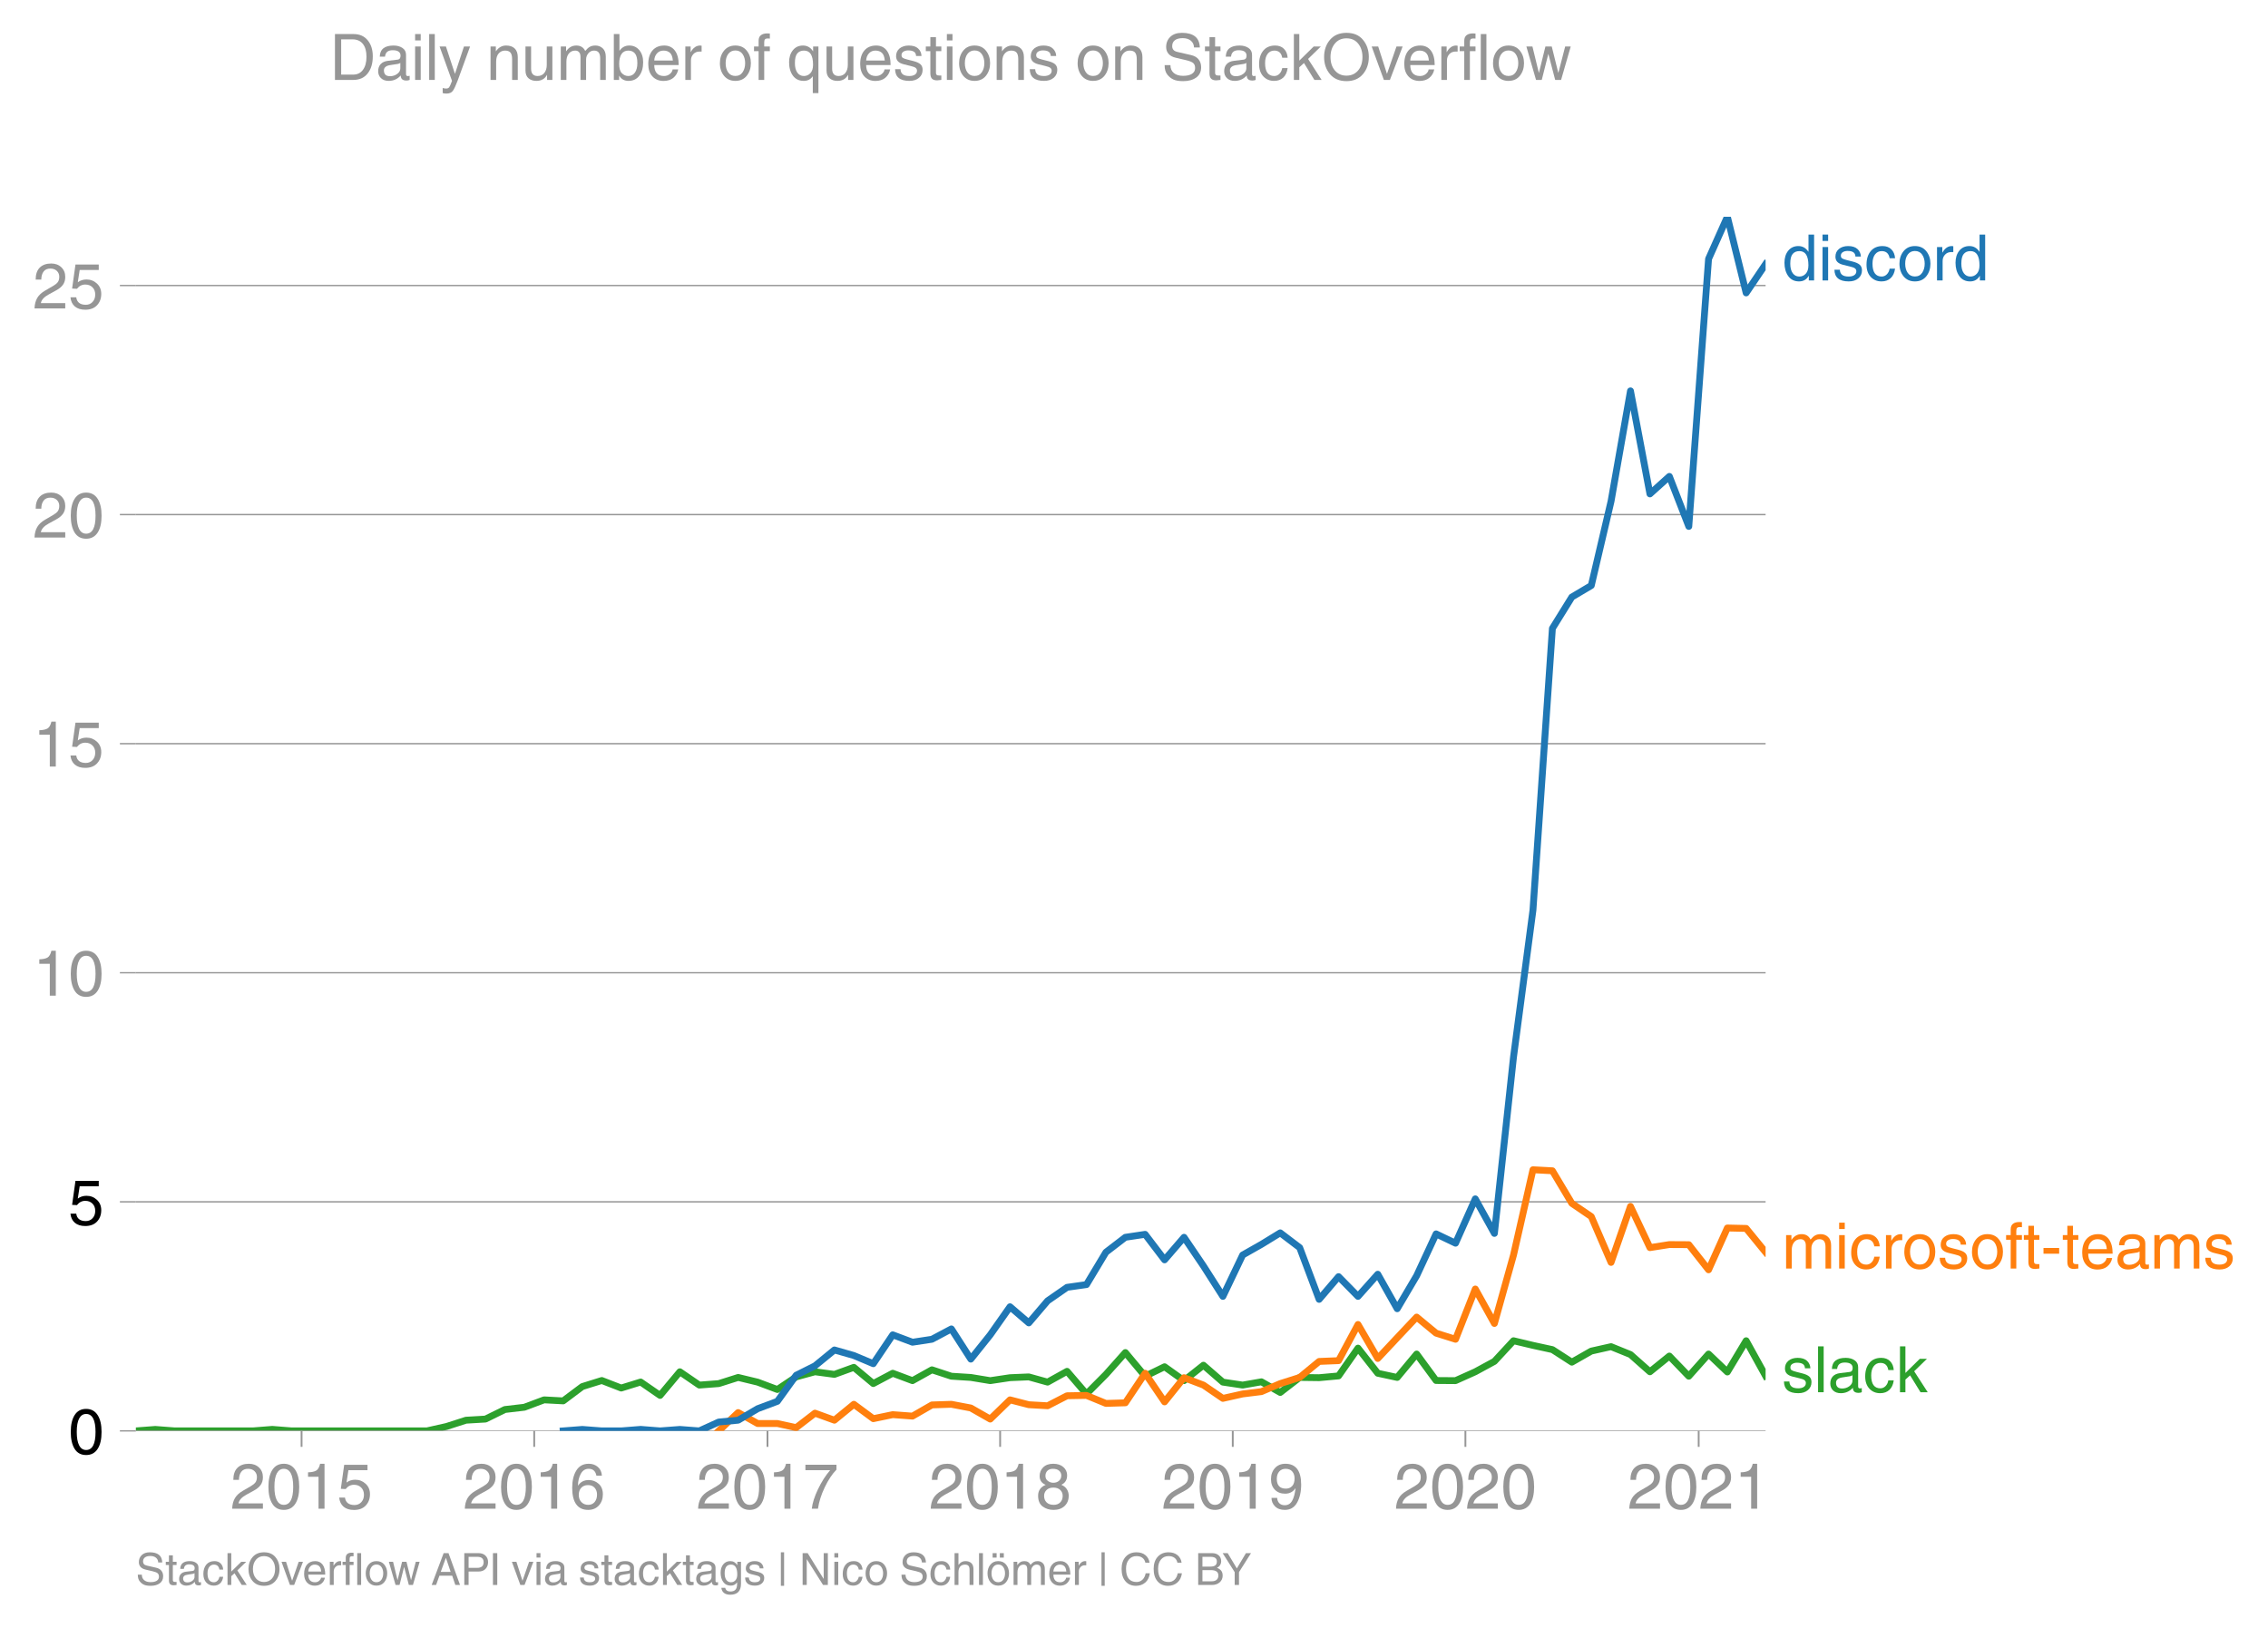
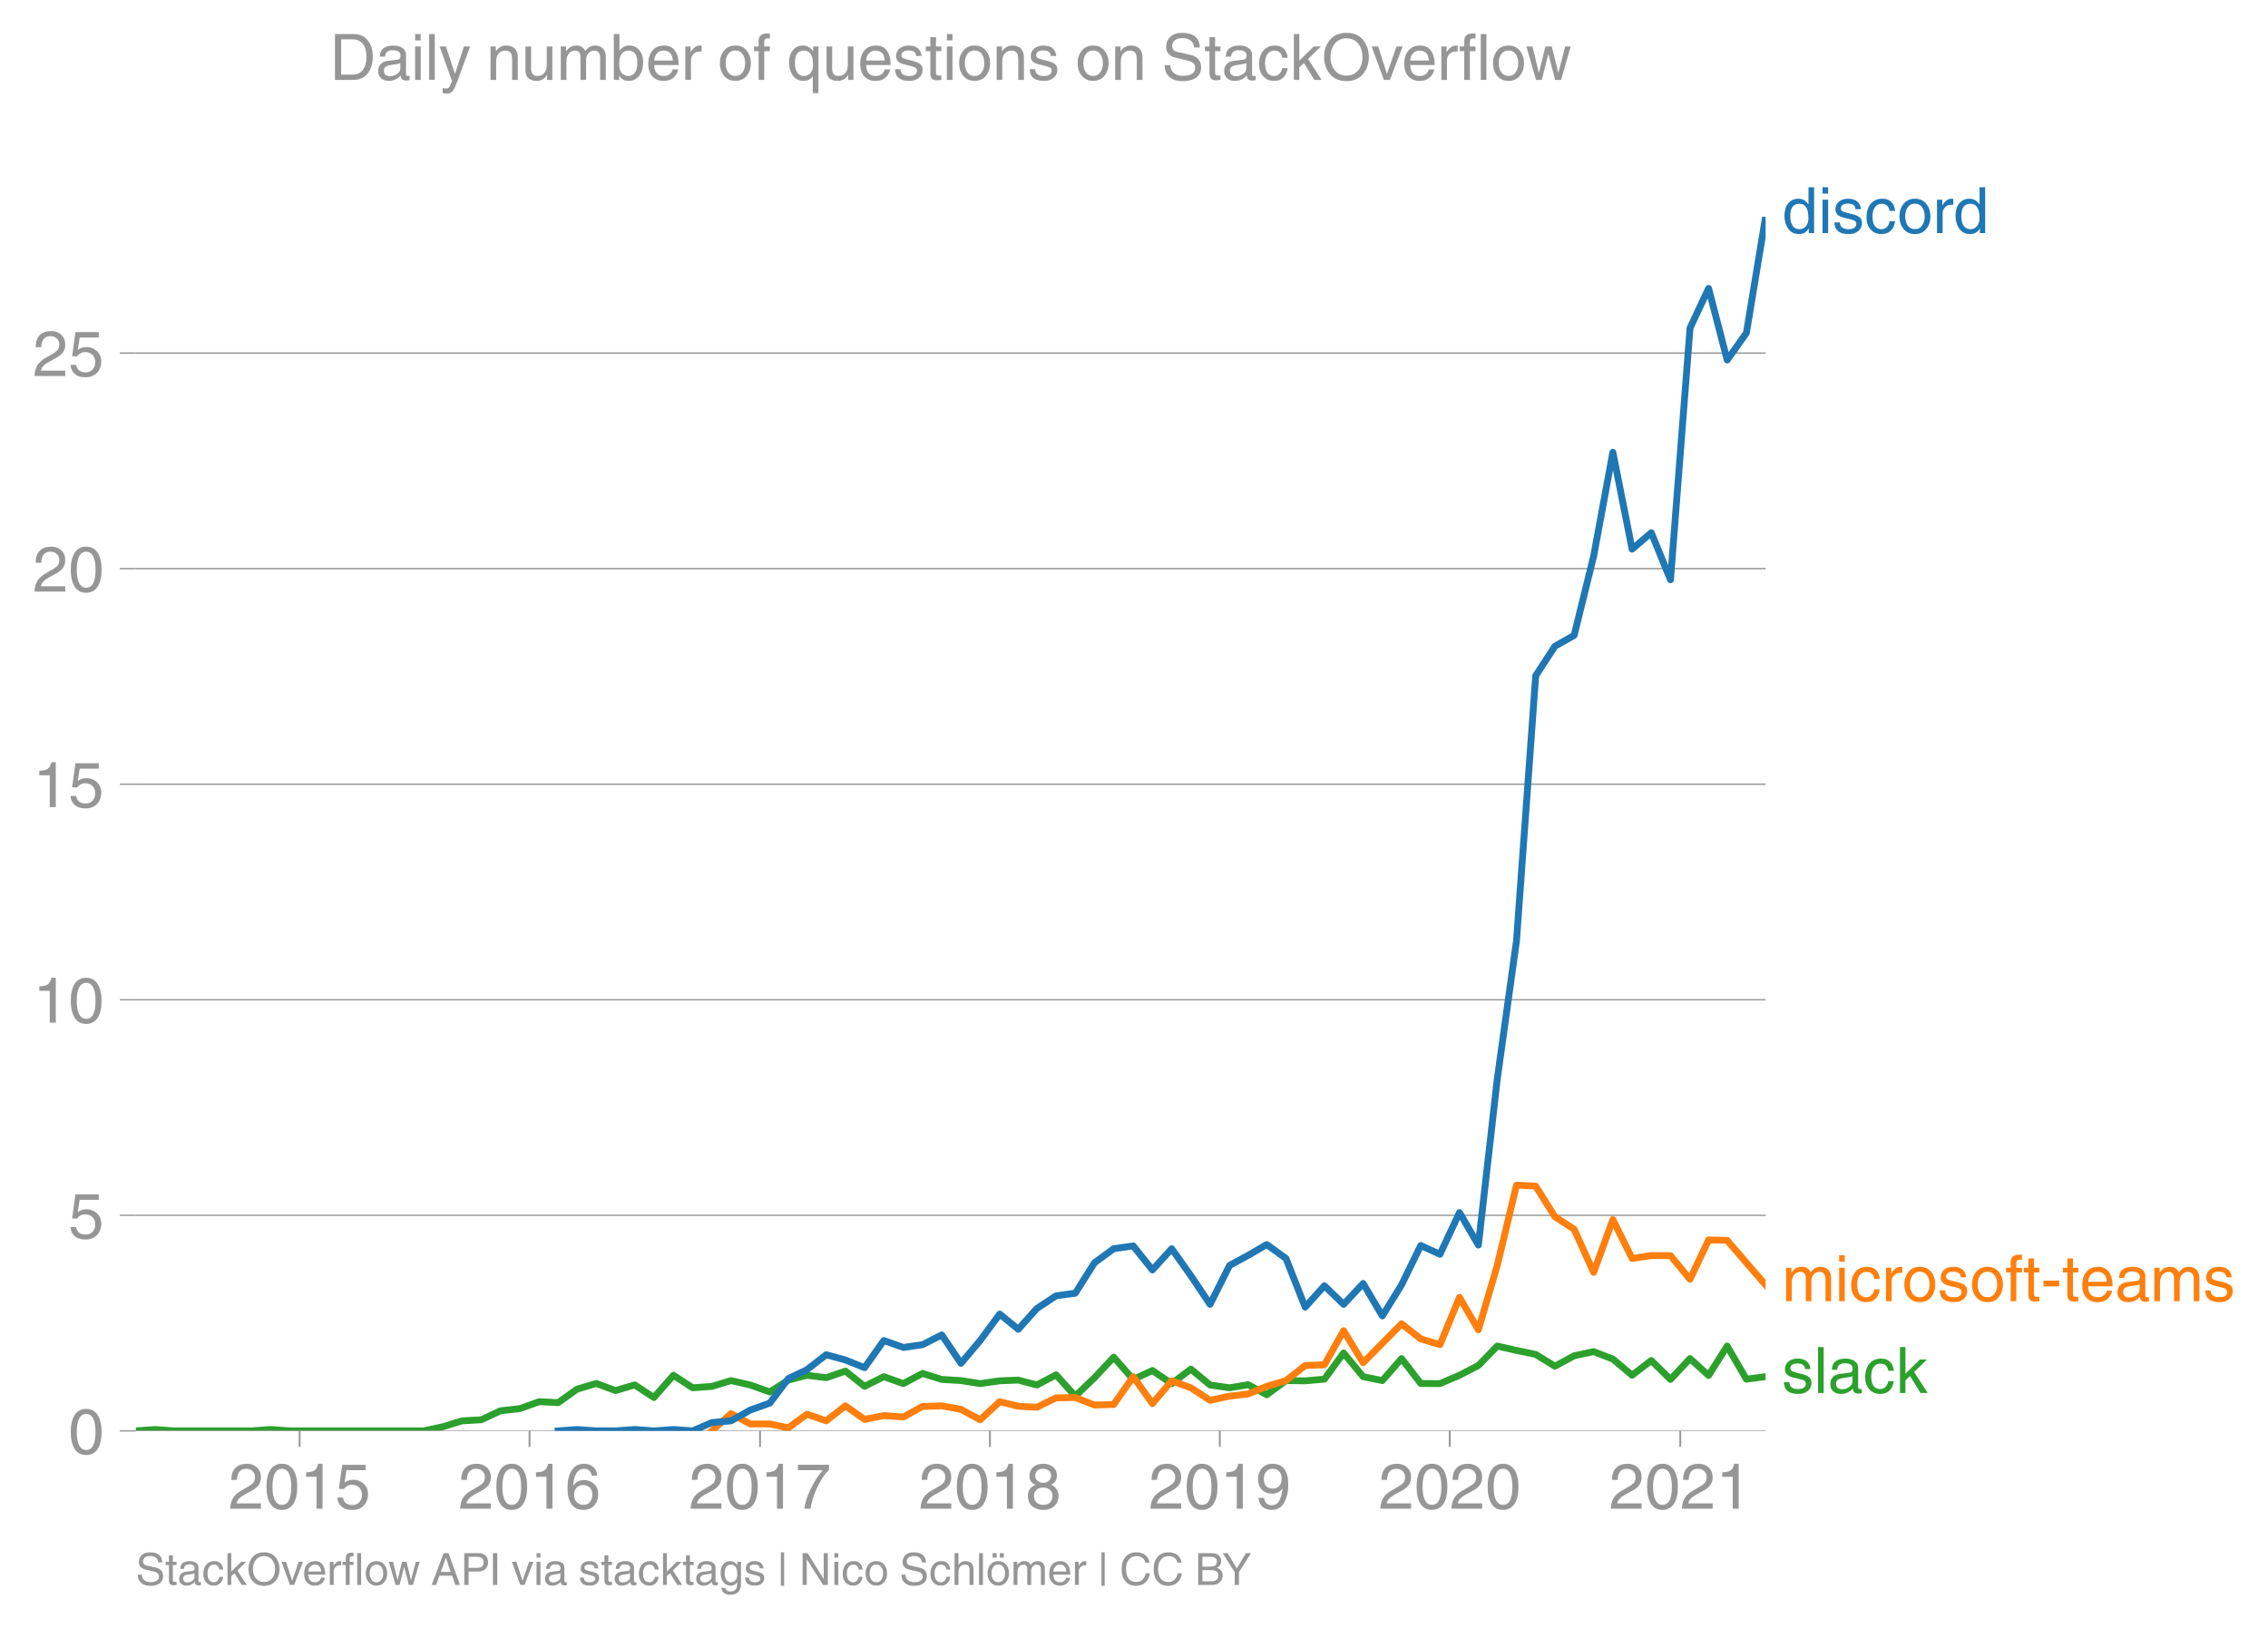
<svg xmlns="http://www.w3.org/2000/svg" xmlns:xlink="http://www.w3.org/1999/xlink" height="475.651" viewBox="0 0 496.979 356.738" width="662.638">
  <defs>
    <style>*{stroke-linecap:butt;stroke-linejoin:round}</style>
  </defs>
  <g id="figure_1">
    <path d="M0 356.738h496.979V0H0z" style="fill:none" id="patch_1" />
    <g id="axes_1">
      <path d="M29.77 313.628h357.12V47.516H29.77z" style="fill:none" id="patch_2" />
-       <path clip-path="url(#p658b688151)" d="m29.77 313.628 4.26-.324 4.26.324h17.112l4.257-.334 4.26.334H93.527l4.329-.972 4.26-1.37 4.262-.25 4.257-2.094 4.26-.497 4.33-1.62 4.19.224 4.186-3.139 4.263-1.328 4.26 1.652 4.26-1.317 4.259 2.937 4.33-5.183 4.26 2.915 4.262-.324 4.257-1.35 4.26 1.026 4.33 1.62 4.12-2.765 4.116-1.122 4.263.572 4.26-1.544 4.26 3.553 4.26-2.257 4.329 1.62 4.26-2.376 4.262 1.404 4.257.27 4.26.701 4.33-.647 4.12-.174 4.117 1.145 4.262-2.364 4.26 4.956 4.26-4.287 4.26-4.783 4.329 5.183 4.26-2.073 4.262 3.044 4.257-3.38 4.26 3.704 4.33.648 4.12-.717 4.117 2.337 4.262-3.293 4.26.054 4.26-.39 4.26-6.09 4.33 5.508 4.259.918 4.263-5.13 4.257 5.8 4.26.031 4.329-1.943 4.19-2.279 4.187-4.524 4.262 1.015 4.26.929 4.26 2.753 4.26-2.43 4.33-.971 4.259 1.728 4.263 3.779 4.256-3.445 4.26 4.417 4.33-4.86 4.12 3.934 4.117-6.849 4.263 7.71" style="fill:none;stroke:#2ca02c;stroke-linecap:square;stroke-width:1.5" id="line2d_1" />
+       <path clip-path="url(#pf16974d2a6)" d="m29.77 313.628 4.21-.305 4.21.305H55.1l4.206-.315 4.21.315h29.26l4.278-.914 4.21-1.29 4.212-.234 4.207-1.972 4.21-.467 4.278-1.524 4.14.21 4.138-2.953 4.212-1.25 4.21 1.554 4.21-1.24 4.209 2.764 4.278-4.877 4.21 2.744 4.212-.305 4.207-1.27 4.21.965 4.278 1.524 4.072-2.602 4.068-1.056 4.213.539 4.21-1.453 4.209 3.343 4.21-2.124 4.278 1.524 4.21-2.235 4.212 1.32 4.206.255 4.21.66 4.278-.61 4.072-.163 4.069 1.078 4.212-2.225 4.21 4.664 4.21-4.034 4.209-4.501 4.278 4.877 4.21-1.951 4.212 2.865 4.207-3.18 4.21 3.485 4.278.61 4.071-.675 4.069 2.199 4.212-3.1 4.21.052 4.21-.366 4.209-5.73 4.279 5.181 4.209.864 4.212-4.827 4.207 5.457 4.21.03 4.278-1.829 4.14-2.144 4.138-4.257 4.213.955 4.21.874 4.209 2.59 4.21-2.285 4.278-.915 4.21 1.626 4.212 3.556 4.206-3.241 4.21 4.156 4.279-4.573 4.071 3.702 4.069-6.445 4.212 7.255 4.21-.549" style="fill:none;stroke:#2ca02c;stroke-linecap:square;stroke-width:1.5" id="line2d_1" />
      <g id="matplotlib.axis_1">
        <g id="xtick_1">
          <g id="line2d_2">
            <defs>
-               <path d="M0 0v3.5" id="m449e0dc4a0" style="stroke:#969696;stroke-width:.4" />
-             </defs>
-             <use style="fill:#969696;stroke:#969696;stroke-width:.4" x="66.083" xlink:href="#m449e0dc4a0" y="313.628" />
-           </g>
-           <g style="fill:#969696" transform="matrix(.14 0 0 -.14 50.513 330.678)" id="text_1">
+               <path d="M0 0v3.5" id="m766d555d7b" style="stroke:#969696;stroke-width:.4" />
+             </defs>
+             <use style="fill:#969696;stroke:#969696;stroke-width:.4" x="65.655" xlink:href="#m766d555d7b" y="313.628" />
+           </g>
+           <g style="fill:#969696" transform="matrix(.14 0 0 -.14 50.085 330.678)" id="text_1">
            <defs>
              <path d="M281 2888q0 793 409 1202 410 410 1148 410 618 0 1012-375t394-969q0-462-227-780-226-317-667-557l-775-425q-684-375-775-863h2444V0H166q25 634 275 1056t781 728l806 469q322 185 469 383t147 545q0 344-241 578-240 235-650 235-453 0-678-299-225-298-231-807H281z" id="HelveticaWorld-Regular-32" transform="scale(.01563)" />
              <path d="M2719 2188q0 903-239 1354-239 452-702 452-453 0-697-452-243-451-243-1354 0-875 240-1340 241-464 700-464 463 0 702 448 239 449 239 1356zm603 0q0-1107-400-1709-400-601-1144-601-772 0-1156 623-384 624-384 1687 0 1090 393 1701 394 611 1147 611 744 0 1144-608t400-1704z" id="HelveticaWorld-Regular-30" transform="scale(.01563)" />
              <path d="M2297 0h-600v3194H647v447q550 18 818 176 269 158 391 683h441V0z" id="HelveticaWorld-Regular-31" transform="scale(.01563)" />
              <path d="M941 2619q372 281 872 281 606 0 1042-403t436-1038q0-690-421-1139-420-448-1179-448-660 0-1041 323-381 324-444 918h582q43-363 284-555t669-192q415 0 681 287 266 288 266 735 0 456-279 731-278 275-718 275-500 0-835-428l-484 25 337 2406h2332v-544H1131L941 2619z" id="HelveticaWorld-Regular-35" transform="scale(.01563)" />
            </defs>
            <use xlink:href="#HelveticaWorld-Regular-32" />
            <use x="55.615" xlink:href="#HelveticaWorld-Regular-30" />
            <use x="111.23" xlink:href="#HelveticaWorld-Regular-31" />
            <use x="166.846" xlink:href="#HelveticaWorld-Regular-35" />
          </g>
        </g>
        <g id="xtick_2">
-           <use style="fill:#969696;stroke:#969696;stroke-width:.4" x="117.06" xlink:href="#m449e0dc4a0" y="313.628" id="line2d_3" />
-           <g style="fill:#969696" transform="matrix(.14 0 0 -.14 101.49 330.678)" id="text_2">
+           <use style="fill:#969696;stroke:#969696;stroke-width:.4" x="116.031" xlink:href="#m766d555d7b" y="313.628" id="line2d_3" />
+           <g style="fill:#969696" transform="matrix(.14 0 0 -.14 100.46 330.678)" id="text_2">
            <defs>
              <path d="M903 1381q0-440 262-719 263-278 685-278 403 0 642 284 239 285 239 748 0 403-236 675t-670 272q-422 0-672-266t-250-716zm1766 1922q-63 344-255 517-192 174-520 174-519 0-791-507-272-506-278-1159l13-12q359 553 1068 553 566 0 988-375t422-1053q0-672-400-1118-400-445-1078-445-782 0-1188 556-406 557-406 1660 0 1062 415 1734 416 672 1247 672 538 0 910-321 372-320 403-876h-550z" id="HelveticaWorld-Regular-36" transform="scale(.01563)" />
            </defs>
            <use xlink:href="#HelveticaWorld-Regular-32" />
            <use x="55.615" xlink:href="#HelveticaWorld-Regular-30" />
            <use x="111.23" xlink:href="#HelveticaWorld-Regular-31" />
            <use x="166.846" xlink:href="#HelveticaWorld-Regular-36" />
          </g>
        </g>
        <g id="xtick_3">
-           <use style="fill:#969696;stroke:#969696;stroke-width:.4" x="168.177" xlink:href="#m449e0dc4a0" y="313.628" id="line2d_4" />
-           <g style="fill:#969696" transform="matrix(.14 0 0 -.14 152.607 330.678)" id="text_3">
+           <use style="fill:#969696;stroke:#969696;stroke-width:.4" x="166.546" xlink:href="#m766d555d7b" y="313.628" id="line2d_4" />
+           <g style="fill:#969696" transform="matrix(.14 0 0 -.14 150.975 330.678)" id="text_3">
            <defs>
              <path d="M238 4403h3109v-494q-641-653-1172-1766Q1644 1031 1497 0H878q94 850 622 1954 528 1105 1213 1899H238v550z" id="HelveticaWorld-Regular-37" transform="scale(.01563)" />
            </defs>
            <use xlink:href="#HelveticaWorld-Regular-32" />
            <use x="55.615" xlink:href="#HelveticaWorld-Regular-30" />
            <use x="111.23" xlink:href="#HelveticaWorld-Regular-31" />
            <use x="166.846" xlink:href="#HelveticaWorld-Regular-37" />
          </g>
        </g>
        <g id="xtick_4">
-           <use style="fill:#969696;stroke:#969696;stroke-width:.4" x="219.155" xlink:href="#m449e0dc4a0" y="313.628" id="line2d_5" />
-           <g style="fill:#969696" transform="matrix(.14 0 0 -.14 203.584 330.678)" id="text_4">
+           <use style="fill:#969696;stroke:#969696;stroke-width:.4" x="216.922" xlink:href="#m766d555d7b" y="313.628" id="line2d_5" />
+           <g style="fill:#969696" transform="matrix(.14 0 0 -.14 201.352 330.678)" id="text_4">
            <defs>
              <path d="M1766 2597q347 0 573 198 227 199 227 527 0 294-218 483-217 189-620 189-359 0-555-199-195-198-195-504 0-328 244-511t544-183zm6-484q-434 0-681-241t-247-591q0-403 250-650t712-247q410 0 655 247t245 657q0 350-245 587-245 238-689 238zm1378 1228q0-678-578-947 397-178 567-471 170-292 170-623 0-641-413-1032-412-390-1112-390-612 0-1076 336T244 1306q0 763 762 1082-609 243-609 875 0 531 361 884t1001 353q641 0 1016-333t375-826z" id="HelveticaWorld-Regular-38" transform="scale(.01563)" />
            </defs>
            <use xlink:href="#HelveticaWorld-Regular-32" />
            <use x="55.615" xlink:href="#HelveticaWorld-Regular-30" />
            <use x="111.23" xlink:href="#HelveticaWorld-Regular-31" />
            <use x="166.846" xlink:href="#HelveticaWorld-Regular-38" />
          </g>
        </g>
        <g id="xtick_5">
-           <use style="fill:#969696;stroke:#969696;stroke-width:.4" x="270.132" xlink:href="#m449e0dc4a0" y="313.628" id="line2d_6" />
-           <g style="fill:#969696" transform="matrix(.14 0 0 -.14 254.561 330.678)" id="text_5">
+           <use style="fill:#969696;stroke:#969696;stroke-width:.4" x="267.299" xlink:href="#m766d555d7b" y="313.628" id="line2d_6" />
+           <g style="fill:#969696" transform="matrix(.14 0 0 -.14 251.728 330.678)" id="text_5">
            <defs>
              <path d="M1766 2009q384 0 624 259 241 260 241 766 0 416-228 688t-681 272q-391 0-632-275-240-275-240-738 0-472 225-722t691-250zm-82-506q-640 0-1028 397-387 397-387 1056 0 666 390 1105 391 439 1057 439 775 0 1175-522t400-1565q0-1082-410-1809-409-726-1225-726-637 0-987 358t-350 845h565q25-337 220-536 196-198 540-198 487 0 737 434 250 435 344 1247l-12 13q-363-538-1029-538z" id="HelveticaWorld-Regular-39" transform="scale(.01563)" />
            </defs>
            <use xlink:href="#HelveticaWorld-Regular-32" />
            <use x="55.615" xlink:href="#HelveticaWorld-Regular-30" />
            <use x="111.23" xlink:href="#HelveticaWorld-Regular-31" />
            <use x="166.846" xlink:href="#HelveticaWorld-Regular-39" />
          </g>
        </g>
        <g id="xtick_6">
-           <use style="fill:#969696;stroke:#969696;stroke-width:.4" x="321.109" xlink:href="#m449e0dc4a0" y="313.628" id="line2d_7" />
-           <g style="fill:#969696" transform="matrix(.14 0 0 -.14 305.538 330.678)" id="text_6">
+           <use style="fill:#969696;stroke:#969696;stroke-width:.4" x="317.675" xlink:href="#m766d555d7b" y="313.628" id="line2d_7" />
+           <g style="fill:#969696" transform="matrix(.14 0 0 -.14 302.104 330.678)" id="text_6">
            <use xlink:href="#HelveticaWorld-Regular-32" />
            <use x="55.615" xlink:href="#HelveticaWorld-Regular-30" />
            <use x="111.23" xlink:href="#HelveticaWorld-Regular-32" />
            <use x="166.846" xlink:href="#HelveticaWorld-Regular-30" />
          </g>
        </g>
        <g id="xtick_7">
-           <use style="fill:#969696;stroke:#969696;stroke-width:.4" x="372.226" xlink:href="#m449e0dc4a0" y="313.628" id="line2d_8" />
-           <g style="fill:#969696" transform="matrix(.14 0 0 -.14 356.655 330.678)" id="text_7">
+           <use style="fill:#969696;stroke:#969696;stroke-width:.4" x="368.189" xlink:href="#m766d555d7b" y="313.628" id="line2d_8" />
+           <g style="fill:#969696" transform="matrix(.14 0 0 -.14 352.619 330.678)" id="text_7">
            <use xlink:href="#HelveticaWorld-Regular-32" />
            <use x="55.615" xlink:href="#HelveticaWorld-Regular-30" />
            <use x="111.23" xlink:href="#HelveticaWorld-Regular-32" />
            <use x="166.846" xlink:href="#HelveticaWorld-Regular-31" />
          </g>
        </g>
      </g>
      <g id="matplotlib.axis_2">
        <g id="ytick_1">
-           <path clip-path="url(#p658b688151)" d="M29.77 313.628h357.12" style="fill:none;stroke:#969696;stroke-linecap:square;stroke-width:.3" id="line2d_9" />
+           <path clip-path="url(#pf16974d2a6)" d="M29.77 313.628h357.12" style="fill:none;stroke:#969696;stroke-linecap:square;stroke-width:.3" id="line2d_9" />
          <g id="line2d_10">
            <defs>
-               <path d="M0 0h-3.5" id="maae7bdddba" style="stroke:#969696;stroke-width:.3" />
-             </defs>
-             <use style="fill:#969696;stroke:#969696;stroke-width:.3" x="29.771" xlink:href="#maae7bdddba" y="313.628" />
-           </g>
-           <use xlink:href="#HelveticaWorld-Regular-30" transform="matrix(.14 0 0 -.14 14.985 318.653)" id="text_8" />
+               <path d="M0 0h-3.5" id="m2b2d3c28ed" style="stroke:#969696;stroke-width:.3" />
+             </defs>
+             <use style="fill:#969696;stroke:#969696;stroke-width:.3" x="29.771" xlink:href="#m2b2d3c28ed" y="313.628" />
+           </g>
+           <use xlink:href="#HelveticaWorld-Regular-30" style="fill:#969696" transform="matrix(.14 0 0 -.14 14.985 318.653)" id="text_8" />
        </g>
        <g id="ytick_2">
-           <path clip-path="url(#p658b688151)" d="M29.77 263.418h357.12" style="fill:none;stroke:#969696;stroke-linecap:square;stroke-width:.3" id="line2d_11" />
-           <use style="fill:#969696;stroke:#969696;stroke-width:.3" x="29.771" xlink:href="#maae7bdddba" y="263.418" id="line2d_12" />
-           <use xlink:href="#HelveticaWorld-Regular-35" transform="matrix(.14 0 0 -.14 14.985 268.443)" id="text_9" />
+           <path clip-path="url(#pf16974d2a6)" d="M29.77 266.38h357.12" style="fill:none;stroke:#969696;stroke-linecap:square;stroke-width:.3" id="line2d_11" />
+           <use style="fill:#969696;stroke:#969696;stroke-width:.3" x="29.771" xlink:href="#m2b2d3c28ed" y="266.38" id="line2d_12" />
+           <use xlink:href="#HelveticaWorld-Regular-35" style="fill:#969696" transform="matrix(.14 0 0 -.14 14.985 271.405)" id="text_9" />
        </g>
        <g id="ytick_3">
-           <path clip-path="url(#p658b688151)" d="M29.77 213.209h357.12" style="fill:none;stroke:#969696;stroke-linecap:square;stroke-width:.3" id="line2d_13" />
-           <use style="fill:#969696;stroke:#969696;stroke-width:.3" x="29.771" xlink:href="#maae7bdddba" y="213.209" id="line2d_14" />
-           <g style="fill:#969696" transform="matrix(.14 0 0 -.14 7.2 218.233)" id="text_10">
+           <path clip-path="url(#pf16974d2a6)" d="M29.77 219.133h357.12" style="fill:none;stroke:#969696;stroke-linecap:square;stroke-width:.3" id="line2d_13" />
+           <use style="fill:#969696;stroke:#969696;stroke-width:.3" x="29.771" xlink:href="#m2b2d3c28ed" y="219.133" id="line2d_14" />
+           <g style="fill:#969696" transform="matrix(.14 0 0 -.14 7.2 224.157)" id="text_10">
            <use xlink:href="#HelveticaWorld-Regular-31" />
            <use x="55.615" xlink:href="#HelveticaWorld-Regular-30" />
          </g>
        </g>
        <g id="ytick_4">
-           <path clip-path="url(#p658b688151)" d="M29.77 162.999h357.12" style="fill:none;stroke:#969696;stroke-linecap:square;stroke-width:.3" id="line2d_15" />
-           <use style="fill:#969696;stroke:#969696;stroke-width:.3" x="29.771" xlink:href="#maae7bdddba" y="162.999" id="line2d_16" />
-           <g style="fill:#969696" transform="matrix(.14 0 0 -.14 7.2 168.024)" id="text_11">
+           <path clip-path="url(#pf16974d2a6)" d="M29.77 171.885h357.12" style="fill:none;stroke:#969696;stroke-linecap:square;stroke-width:.3" id="line2d_15" />
+           <use style="fill:#969696;stroke:#969696;stroke-width:.3" x="29.771" xlink:href="#m2b2d3c28ed" y="171.885" id="line2d_16" />
+           <g style="fill:#969696" transform="matrix(.14 0 0 -.14 7.2 176.91)" id="text_11">
            <use xlink:href="#HelveticaWorld-Regular-31" />
            <use x="55.615" xlink:href="#HelveticaWorld-Regular-35" />
          </g>
        </g>
        <g id="ytick_5">
-           <path clip-path="url(#p658b688151)" d="M29.77 112.789h357.12" style="fill:none;stroke:#969696;stroke-linecap:square;stroke-width:.3" id="line2d_17" />
-           <use style="fill:#969696;stroke:#969696;stroke-width:.3" x="29.771" xlink:href="#maae7bdddba" y="112.789" id="line2d_18" />
-           <g style="fill:#969696" transform="matrix(.14 0 0 -.14 7.2 117.814)" id="text_12">
+           <path clip-path="url(#pf16974d2a6)" d="M29.77 124.637h357.12" style="fill:none;stroke:#969696;stroke-linecap:square;stroke-width:.3" id="line2d_17" />
+           <use style="fill:#969696;stroke:#969696;stroke-width:.3" x="29.771" xlink:href="#m2b2d3c28ed" y="124.637" id="line2d_18" />
+           <g style="fill:#969696" transform="matrix(.14 0 0 -.14 7.2 129.662)" id="text_12">
            <use xlink:href="#HelveticaWorld-Regular-32" />
            <use x="55.615" xlink:href="#HelveticaWorld-Regular-30" />
          </g>
        </g>
        <g id="ytick_6">
-           <path clip-path="url(#p658b688151)" d="M29.77 62.58h357.12" style="fill:none;stroke:#969696;stroke-linecap:square;stroke-width:.3" id="line2d_19" />
-           <use style="fill:#969696;stroke:#969696;stroke-width:.3" x="29.771" xlink:href="#maae7bdddba" y="62.579" id="line2d_20" />
-           <g style="fill:#969696" transform="matrix(.14 0 0 -.14 7.2 67.604)" id="text_13">
+           <path clip-path="url(#pf16974d2a6)" d="M29.77 77.39h357.12" style="fill:none;stroke:#969696;stroke-linecap:square;stroke-width:.3" id="line2d_19" />
+           <use style="fill:#969696;stroke:#969696;stroke-width:.3" x="29.771" xlink:href="#m2b2d3c28ed" y="77.389" id="line2d_20" />
+           <g style="fill:#969696" transform="matrix(.14 0 0 -.14 7.2 82.414)" id="text_13">
            <use xlink:href="#HelveticaWorld-Regular-32" />
            <use x="55.615" xlink:href="#HelveticaWorld-Regular-35" />
          </g>
        </g>
      </g>
-       <path clip-path="url(#p658b688151)" d="m157.496 313.628 4.257-4.017 4.26 2.398h4.33l4.12.902 4.116-3.17 4.263 1.544 4.26-3.488 4.26 3.153 4.26-.885 4.329.324 4.26-2.451 4.262-.14 4.257.81 4.26 2.429 4.33-4.211 4.12 1.064 4.117.231 4.262-2.192 4.26-.075 4.26 1.75 4.26-.13 4.329-6.48 4.26 6.274 4.262-5.301 4.257 1.62 4.26 2.915 4.33-.972 4.12-.51 4.117-1.758 4.262-1.35 4.26-3.509 4.26-.172 4.26-7.926 4.33 7.45 4.259-4.545 4.263-4.525 4.257 3.52 4.26 1.34 4.329-11.014 4.19 7.55 4.187-15 4.262-18.692 4.26.227 4.26 7.137 4.26 2.905 4.33 10.042 4.259-12.277 4.263 9.037 4.256-.67 4.26.023 4.33 5.506 4.12-9.162 4.117.092 4.263 5.216" style="fill:none;stroke:#ff7f0e;stroke-linecap:square;stroke-width:1.5" id="line2d_21" />
-       <path clip-path="url(#p658b688151)" d="m123.415 313.628 4.187-.324 4.263.324h4.26l4.26-.334 4.259.334 4.33-.324 4.26.324 4.262-1.943 4.257-.4 4.26-2.516 4.33-1.62 4.12-5.715 4.116-2.059 4.263-3.488 4.26 1.22 4.26 1.793 4.26-6.327 4.329 1.62 4.26-.649 4.262-2.267 4.257 6.619 4.26-5.323 4.33-6.155 4.12 3.54 4.117-4.836 4.262-2.959 4.26-.604 4.26-7.094 4.26-3.272 4.329-.648 4.26 5.593 4.262-4.945 4.257 6.284 4.26 6.673 4.33-9.07 4.12-2.337 4.117-2.522 4.262 3.24 4.26 11.337 4.26-4.978 4.26 4.33 4.33-4.859 4.259 7.559 4.263-7.235 4.257-9.167 4.26 2.04 4.329-9.717 4.19 7.573 4.187-38.671 4.262-32.188 4.26-61.753 4.26-6.867 4.26-2.527 4.33-18.464 4.259-24.198 4.263 22.578 4.256-3.833 4.26 10.96 4.33-58.633 4.12-9.232 4.117 16.683 4.263-6.306" style="fill:none;stroke:#1f77b4;stroke-linecap:square;stroke-width:1.5" id="line2d_22" />
-       <g style="fill:#1f77b4" transform="matrix(.14 0 0 -.14 390.462 61.468)" id="text_14">
+       <path clip-path="url(#pf16974d2a6)" d="m155.99 313.628 4.207-3.78 4.21 2.256h4.278l4.072.85 4.068-2.984 4.213 1.453 4.21-3.282 4.209 2.967 4.21-.833 4.278.305 4.21-2.307 4.212-.132 4.206.762 4.21 2.287 4.278-3.963 4.072 1.001 4.069.218 4.212-2.062 4.21-.072 4.21 1.647 4.209-.122 4.278-6.097 4.21 5.904 4.212-4.99 4.207 1.525 4.21 2.743 4.278-.914 4.071-.48 4.069-1.654 4.212-1.27L286 299.3l4.21-.162 4.209-7.458 4.279 7.01 4.209-4.277 4.212-4.257 4.207 3.312 4.21 1.26 4.278-10.364 4.14 7.106 4.138-14.117 4.213-17.588 4.21.213 4.209 6.716 4.21 2.734 4.278 9.45 4.21-11.554 4.212 8.505 4.206-.63 4.21.02 4.279 5.182 4.071-8.622 4.069.087 4.212 4.908 4.21 4.847" style="fill:none;stroke:#ff7f0e;stroke-linecap:square;stroke-width:1.5" id="line2d_21" />
+       <path clip-path="url(#pf16974d2a6)" d="m122.311 313.628 4.138-.305 4.212.305h4.21l4.21-.315 4.209.315 4.278-.305 4.21.305 4.212-1.829 4.207-.376 4.21-2.367 4.278-1.524 4.072-5.378 4.068-1.938 4.213-3.282 4.21 1.148 4.209 1.687 4.21-5.954 4.278 1.524 4.21-.61 4.212-2.134 4.206 6.229 4.21-5.01 4.278-5.791 4.072 3.331 4.069-4.55 4.212-2.784 4.21-.57 4.21-6.675 4.209-3.079 4.278-.61 4.21 5.264 4.212-4.654 4.207 5.914 4.21 6.28 4.278-8.536 4.071-2.199 4.069-2.373 4.212 3.048 4.21 10.669 4.21-4.684 4.209 4.074 4.279-4.572 4.209 7.112 4.212-6.807 4.207-8.627 4.21 1.92 4.278-9.144 4.14 7.126 4.138-36.39 4.213-30.289 4.21-58.11 4.209-6.462 4.21-2.378 4.278-17.375 4.21-22.77 4.212 21.246 4.206-3.607 4.21 10.314 4.279-55.174 4.071-8.687 4.069 15.698 4.212-5.934 4.21-25.463" style="fill:none;stroke:#1f77b4;stroke-linecap:square;stroke-width:1.5" id="line2d_22" />
+       <g style="fill:#1f77b4" transform="matrix(.14 0 0 -.14 390.462 51.092)" id="text_14">
        <defs>
          <path d="M838 1684q0-621 246-957 247-336 657-336 390 0 652 287 263 288 263 838 0 706-224 1064-223 358-679 358-434 0-675-285-240-284-240-969zM3225 0h-531v459h-13Q2363-97 1716-97q-697 0-1079 531-381 532-381 1338 0 744 378 1208 379 464 1016 464 628 0 1000-569l13 38v1681h562V0z" id="HelveticaWorld-Regular-64" transform="scale(.01563)" />
          <path d="M422 3956v638h562v-638H422zM984 0H422v3347h562V0z" id="HelveticaWorld-Regular-69" transform="scale(.01563)" />
          <path d="M2309 2394q-12 300-214 431-201 131-579 131-275 0-471-122-195-121-195-350 0-181 115-267 116-86 501-183l556-140q506-128 723-327 218-198 218-554 0-494-361-802T1638-97Q934-97 573 195q-360 293-367 880h544q13-347 230-516 217-168 651-168 353 0 561 140 208 141 208 391 0 178-135 284-134 107-531 197l-653 160q-397 100-586 298t-189 514q0 494 353 781 354 288 922 288 607 0 930-296 323-295 342-754h-544z" id="HelveticaWorld-Regular-73" transform="scale(.01563)" />
          <path d="M2534 2222q-121 716-793 716-416 0-669-333t-253-927q0-647 234-967 235-320 681-320 300 0 519 220t281 573h544q-84-621-439-951T1722-97q-659 0-1081 451-422 452-422 1227 0 850 422 1356 422 507 1184 507 556 0 886-333t367-889h-544z" id="HelveticaWorld-Regular-63" transform="scale(.01563)" />
          <path d="M813 1678q0-559 253-920t718-361q482 0 732 378t250 903q0 531-250 901-250 371-732 371-446 0-709-349-262-348-262-923zm-575 0q0 747 415 1256 416 510 1131 510 732 0 1144-516 413-515 413-1250 0-737-410-1256Q2522-97 1784-97q-709 0-1128 503-418 503-418 1272z" id="HelveticaWorld-Regular-6f" transform="scale(.01563)" />
          <path d="M984 0H422v3347h531v-556h13q365 653 940 653 91 0 147-19v-584h-209q-378 0-619-257-241-256-241-637V0z" id="HelveticaWorld-Regular-72" transform="scale(.01563)" />
        </defs>
        <use xlink:href="#HelveticaWorld-Regular-64" />
        <use x="56.982" xlink:href="#HelveticaWorld-Regular-69" />
        <use x="79.004" xlink:href="#HelveticaWorld-Regular-73" />
        <use x="129.004" xlink:href="#HelveticaWorld-Regular-63" />
        <use x="180.273" xlink:href="#HelveticaWorld-Regular-6f" />
        <use x="236.182" xlink:href="#HelveticaWorld-Regular-72" />
        <use x="267.75" xlink:href="#HelveticaWorld-Regular-64" />
      </g>
-       <g style="fill:#ff7f0e" transform="matrix(.14 0 0 -.14 390.462 278.04)" id="text_15">
+       <g style="fill:#ff7f0e" transform="matrix(.14 0 0 -.14 390.462 285.197)" id="text_15">
        <defs>
          <path d="M422 3347h531v-472h13q378 569 1012 569 628 0 891-544 240 294 465 419t557 125q434 0 735-285 302-284 302-843V0h-562v2163q0 390-147 582-147 193-475 193-331 0-560-269-228-269-228-628V0h-562v2316q0 290-135 456-134 166-390 166-403 0-644-300t-241-813V0H422v3347z" id="HelveticaWorld-Regular-6d" transform="scale(.01563)" />
          <path d="M1100 2881V0H538v2881H78v466h460v575q0 378 229 557 230 180 642 180 141 0 254-12v-506q-100 12-229 12-187 0-261-92-73-92-73-298v-416h563v-466h-563z" id="HelveticaWorld-Regular-66" transform="scale(.01563)" />
          <path d="M1100 2881V703q0-128 70-195 71-67 252-67h216V0q-307-44-422-44-353 0-516 169-162 169-162 547v2209H84v466h454v934h562v-934h538v-466h-538z" id="HelveticaWorld-Regular-74" transform="scale(.01563)" />
          <path d="M1850 1484H281v575h1569v-575z" id="HelveticaWorld-Regular-2d" transform="scale(.01563)" />
          <path d="M2719 1941q-44 543-288 770-243 227-647 227-409 0-661-288-251-287-267-709h1863zm537-891q-93-519-509-859-366-288-963-294-703 6-1116 461-412 455-412 1223 0 882 425 1372 425 491 1182 491 678 0 1059-507 381-506 381-1446H856q0-525 244-813 244-287 731-287 344 0 591 207 247 208 272 452h562z" id="HelveticaWorld-Regular-65" transform="scale(.01563)" />
          <path d="M2456 1709q-62-65-245-106-183-40-683-106-369-44-542-182-173-137-173-362 0-275 146-428 147-153 469-153 403 0 715 229 313 230 313 558v550zM397 2328q19 566 367 841 349 275 1014 275 531 0 890-241 360-240 360-694V581q0-197 178-197 72 0 185 25V0q-153-63-319-63-288 0-429 123-140 124-146 387Q2016-97 1288-97q-475 0-763 269-287 269-287 700 0 441 250 712 250 272 728 329l993 121q269 41 269 397 0 263-195 403-195 141-592 141-353 0-543-156-189-156-226-491H397z" id="HelveticaWorld-Regular-61" transform="scale(.01563)" />
        </defs>
        <use xlink:href="#HelveticaWorld-Regular-6d" />
        <use x="83.008" xlink:href="#HelveticaWorld-Regular-69" />
        <use x="105.029" xlink:href="#HelveticaWorld-Regular-63" />
        <use x="156.299" xlink:href="#HelveticaWorld-Regular-72" />
        <use x="187.867" xlink:href="#HelveticaWorld-Regular-6f" />
        <use x="243.775" xlink:href="#HelveticaWorld-Regular-73" />
        <use x="293.775" xlink:href="#HelveticaWorld-Regular-6f" />
        <use x="349.684" xlink:href="#HelveticaWorld-Regular-66" />
        <use x="377.369" xlink:href="#HelveticaWorld-Regular-74" />
        <use x="405.055" xlink:href="#HelveticaWorld-Regular-2d" />
        <use x="438.355" xlink:href="#HelveticaWorld-Regular-74" />
        <use x="466.041" xlink:href="#HelveticaWorld-Regular-65" />
        <use x="521.461" xlink:href="#HelveticaWorld-Regular-61" />
        <use x="576.393" xlink:href="#HelveticaWorld-Regular-6d" />
        <use x="659.4" xlink:href="#HelveticaWorld-Regular-73" />
      </g>
-       <g style="fill:#2ca02c" transform="matrix(.14 0 0 -.14 390.462 305.153)" id="text_16">
+       <g style="fill:#2ca02c" transform="matrix(.14 0 0 -.14 390.462 305.316)" id="text_16">
        <defs>
          <path d="M984 0H422v4594h562V0z" id="HelveticaWorld-Regular-6c" transform="scale(.01563)" />
          <path d="M3200 0h-722L1434 1691l-468-422V0H422v4594h544V1931l1440 1416h716L1844 2100 3200 0z" id="HelveticaWorld-Regular-6b" transform="scale(.01563)" />
        </defs>
        <use xlink:href="#HelveticaWorld-Regular-73" />
        <use x="50" xlink:href="#HelveticaWorld-Regular-6c" />
        <use x="72.021" xlink:href="#HelveticaWorld-Regular-61" />
        <use x="126.953" xlink:href="#HelveticaWorld-Regular-63" />
        <use x="178.223" xlink:href="#HelveticaWorld-Regular-6b" />
      </g>
      <g style="fill:#969696" transform="matrix(.09716 0 0 -.09716 29.77 347.399)" id="text_17">
        <defs>
          <path d="M3225 3250q-19 438-327 686-307 248-810 248-507 0-779-208-271-207-271-598 0-209 118-359 119-150 425-222l1313-300q531-116 787-440 257-323 257-788 0-681-500-1036T2138-122q-610 0-962 156-351 157-623 497-272 341-272 953h582q0-512 340-794 341-281 928-281 569 0 886 202t317 573q0 338-189 505t-739 295l-990 232q-494 112-738 392t-244 689q0 619 417 1019 418 400 1165 400 843 0 1301-352 458-351 492-1114h-584z" id="HelveticaWorld-Regular-53" transform="scale(.01563)" />
          <path d="M4091 2297q0 806-427 1337-426 532-1173 532-738 0-1169-532-431-531-431-1337 0-831 437-1350 438-519 1163-519 709 0 1154 506 446 507 446 1363zm637 0q0-1028-594-1724-593-695-1643-695-1057 0-1649 695-592 696-592 1724 0 1031 592 1725t1649 694q1081 0 1659-707 578-706 578-1712z" id="HelveticaWorld-Regular-4f" transform="scale(.01563)" />
          <path d="M2522 3347h616L1863 0h-604L38 3347h653l872-2725h12l947 2725z" id="HelveticaWorld-Regular-76" transform="scale(.01563)" />
          <path d="M1638 0h-575L97 3347h606l641-2631h12l647 2631h635l653-2631h12l678 2631h557L3572 0h-591l-678 2591h-12L1638 0z" id="HelveticaWorld-Regular-77" transform="scale(.01563)" />
          <path d="m2816 1888-678 2021h-13l-737-2021h1428zm-1619-550L716 0H78l1728 4594h703L4172 0h-678l-453 1338H1197z" id="HelveticaWorld-Regular-41" transform="scale(.01563)" />
          <path d="M1141 2472h1234q466 0 700 204 234 205 234 621 0 372-225 569t-684 197H1141V2472zm0-2472H519v4594h2065q616 0 991-358t375-933q0-597-363-980-362-382-1003-382H1141V0z" id="HelveticaWorld-Regular-50" transform="scale(.01563)" />
          <path d="M1141 0H519v4594h622V0z" id="HelveticaWorld-Regular-49" transform="scale(.01563)" />
          <path d="M831 1684q0-615 244-954t659-339q404 0 660 293 256 294 256 832 0 706-224 1064-223 358-679 358-459 0-688-305-228-305-228-949zM3188 191q0-807-388-1203-387-397-1169-397-562 0-895 259T353-409h563q43-244 226-388t530-144q472 0 712 254 241 253 241 821v238h-12Q2297-97 1722-97q-716 0-1094 528T250 1772q0 744 381 1208 382 464 1013 464 634 0 1000-569h12v472h532V191z" id="HelveticaWorld-Regular-67" transform="scale(.01563)" />
          <path d="M603 4716h466V-122H603v4838z" id="HelveticaWorld-Regular-7c" transform="scale(.01563)" />
          <path d="M3559 4594h600V0h-690L1125 3713h-12V0H519v4594h728L3547 884h12v3710z" id="HelveticaWorld-Regular-4e" transform="scale(.01563)" />
          <path d="M3150 0h-566v2188q0 403-156 576-156 174-509 174-435 0-685-282-250-281-250-831V0H422v4594h562V2900h13q384 544 981 544 550 0 861-288 311-287 311-878V0z" id="HelveticaWorld-Regular-68" transform="scale(.01563)" />
          <path d="M813 1678q0-559 253-920t718-361q482 0 732 378t250 903q0 531-250 901-250 371-732 371-446 0-709-349-262-348-262-923zm-575 0q0 747 415 1256 416 510 1131 510 732 0 1144-516 413-515 413-1250 0-737-410-1256Q2522-97 1784-97q-709 0-1128 503-418 503-418 1272zm2351 2266h-575v650h575v-650zm-1038 0H976v650h575v-650z" id="HelveticaWorld-Regular-f6" transform="scale(.01563)" />
          <path d="M3713 3213q-104 468-434 710-329 243-854 243-678 0-1091-493-412-492-412-1329 0-969 390-1443 391-473 1132-473 487 0 838 323 352 324 474 940h603q-121-885-671-1349T2350-122q-941 0-1505 647T281 2322q0 1109 589 1751 589 643 1555 643 800 0 1297-413 497-412 591-1090h-600z" id="HelveticaWorld-Regular-43" transform="scale(.01563)" />
          <path d="M519 4594h2015q594 0 947-322t353-834q0-310-155-565-154-254-460-395 428-162 629-431 202-269 202-691 0-593-428-975Q3194 0 2491 0H519v4594zm612-4063h1325q488 0 731 226 244 227 244 612 0 390-272 582-271 193-803 193H1131V531zm0 2119h1128q494 0 724 179 230 180 230 562 0 328-218 500-217 172-729 172H1131V2650z" id="HelveticaWorld-Regular-42" transform="scale(.01563)" />
          <path d="M2388 0h-622v1850L31 4594h725l1319-2206 1316 2206h731L2388 1850V0z" id="HelveticaWorld-Regular-59" transform="scale(.01563)" />
        </defs>
        <use xlink:href="#HelveticaWorld-Regular-53" />
        <use x="66.211" xlink:href="#HelveticaWorld-Regular-74" />
        <use x="93.896" xlink:href="#HelveticaWorld-Regular-61" />
        <use x="148.828" xlink:href="#HelveticaWorld-Regular-63" />
        <use x="200.098" xlink:href="#HelveticaWorld-Regular-6b" />
        <use x="250.098" xlink:href="#HelveticaWorld-Regular-4f" />
        <use x="327.881" xlink:href="#HelveticaWorld-Regular-76" />
        <use x="375.49" xlink:href="#HelveticaWorld-Regular-65" />
        <use x="430.91" xlink:href="#HelveticaWorld-Regular-72" />
        <use x="464.979" xlink:href="#HelveticaWorld-Regular-66" />
        <use x="492.664" xlink:href="#HelveticaWorld-Regular-6c" />
        <use x="514.686" xlink:href="#HelveticaWorld-Regular-6f" />
        <use x="569.094" xlink:href="#HelveticaWorld-Regular-77" />
        <use x="641.506" xlink:href="#HelveticaWorld-Regular-20" />
        <use x="665.92" xlink:href="#HelveticaWorld-Regular-41" />
        <use x="732.619" xlink:href="#HelveticaWorld-Regular-50" />
        <use x="797.268" xlink:href="#HelveticaWorld-Regular-49" />
        <use x="823.049" xlink:href="#HelveticaWorld-Regular-20" />
        <use x="847.463" xlink:href="#HelveticaWorld-Regular-76" />
        <use x="897.072" xlink:href="#HelveticaWorld-Regular-69" />
        <use x="919.094" xlink:href="#HelveticaWorld-Regular-61" />
        <use x="974.025" xlink:href="#HelveticaWorld-Regular-20" />
        <use x="998.439" xlink:href="#HelveticaWorld-Regular-73" />
        <use x="1048.439" xlink:href="#HelveticaWorld-Regular-74" />
        <use x="1076.125" xlink:href="#HelveticaWorld-Regular-61" />
        <use x="1131.057" xlink:href="#HelveticaWorld-Regular-63" />
        <use x="1182.326" xlink:href="#HelveticaWorld-Regular-6b" />
        <use x="1232.326" xlink:href="#HelveticaWorld-Regular-74" />
        <use x="1260.012" xlink:href="#HelveticaWorld-Regular-61" />
        <use x="1314.943" xlink:href="#HelveticaWorld-Regular-67" />
        <use x="1370.852" xlink:href="#HelveticaWorld-Regular-73" />
        <use x="1420.852" xlink:href="#HelveticaWorld-Regular-20" />
        <use x="1445.266" xlink:href="#HelveticaWorld-Regular-7c" />
        <use x="1471.242" xlink:href="#HelveticaWorld-Regular-20" />
        <use x="1495.656" xlink:href="#HelveticaWorld-Regular-4e" />
        <use x="1568.752" xlink:href="#HelveticaWorld-Regular-69" />
        <use x="1590.773" xlink:href="#HelveticaWorld-Regular-63" />
        <use x="1642.043" xlink:href="#HelveticaWorld-Regular-6f" />
        <use x="1697.951" xlink:href="#HelveticaWorld-Regular-20" />
        <use x="1722.365" xlink:href="#HelveticaWorld-Regular-53" />
        <use x="1788.576" xlink:href="#HelveticaWorld-Regular-63" />
        <use x="1839.846" xlink:href="#HelveticaWorld-Regular-68" />
        <use x="1895.021" xlink:href="#HelveticaWorld-Regular-6c" />
        <use x="1917.043" xlink:href="#HelveticaWorld-Regular-f6" />
        <use x="1972.951" xlink:href="#HelveticaWorld-Regular-6d" />
        <use x="2055.959" xlink:href="#HelveticaWorld-Regular-65" />
        <use x="2111.379" xlink:href="#HelveticaWorld-Regular-72" />
        <use x="2143.947" xlink:href="#HelveticaWorld-Regular-20" />
        <use x="2168.361" xlink:href="#HelveticaWorld-Regular-7c" />
        <use x="2194.338" xlink:href="#HelveticaWorld-Regular-20" />
        <use x="2218.752" xlink:href="#HelveticaWorld-Regular-43" />
        <use x="2291.066" xlink:href="#HelveticaWorld-Regular-43" />
        <use x="2363.381" xlink:href="#HelveticaWorld-Regular-20" />
        <use x="2387.795" xlink:href="#HelveticaWorld-Regular-42" />
        <use x="2450.607" xlink:href="#HelveticaWorld-Regular-59" />
      </g>
      <g style="fill:#969696" transform="matrix(.14 0 0 -.14 72.264 17.516)" id="text_18">
        <defs>
          <path d="M1141 531h1203q625 0 978 480t353 1311q0 822-356 1278t-1028 463H1141V531zM519 4594h1862q903 0 1414-621 511-620 511-1610 0-1063-511-1713T2356 0H519v4594z" id="HelveticaWorld-Regular-44" transform="scale(.01563)" />
          <path d="M2497 3347h612L1913 63q-32-88-63-166-272-725-469-995-197-271-637-271-231 0-378 50v513q159-57 350-57 206 0 301 130 96 130 283 636L56 3347h635l897-2725h12l897 2725z" id="HelveticaWorld-Regular-79" transform="scale(.01563)" />
          <path d="M3150 0h-566v2059q0 475-166 677-165 202-549 202-378 0-632-288-253-287-253-825V0H422v3347h531v-472h13q397 569 1012 569 569 0 870-302 302-301 302-864V0z" id="HelveticaWorld-Regular-6e" transform="scale(.01563)" />
          <path d="M391 3347h562V1125q0-369 167-552 168-182 480-182 434 0 678 307 244 308 244 805v1844h562V0h-531v488l-12 12Q2222-97 1478-97q-481 0-784 262-303 263-303 776v2406z" id="HelveticaWorld-Regular-75" transform="scale(.01563)" />
          <path d="M2778 1684q0 672-238 963-237 291-677 291-447-7-676-349-228-342-228-989 0-659 275-934t641-275q416 0 659 342 244 342 244 951zM422 0v4594h562V2925h13q359 519 969 519 625 0 1009-464t384-1208q0-838-388-1354Q2584-97 1888-97q-613 0-922 513h-13V0H422z" id="HelveticaWorld-Regular-62" transform="scale(.01563)" />
          <path d="M2656 1516q0 712-224 1067-223 355-679 355-440 0-678-288-237-287-237-966 0-603 240-948 241-345 663-345 372 0 643 281 272 281 272 844zm538-2841h-563V353h-12Q2297-97 1728-97q-703 0-1088 522-384 522-384 1347 0 731 378 1201 379 471 1016 471 634 0 1000-569h13v472h531v-4672z" id="HelveticaWorld-Regular-71" transform="scale(.01563)" />
        </defs>
        <use xlink:href="#HelveticaWorld-Regular-44" />
        <use x="72.021" xlink:href="#HelveticaWorld-Regular-61" />
        <use x="126.953" xlink:href="#HelveticaWorld-Regular-69" />
        <use x="148.975" xlink:href="#HelveticaWorld-Regular-6c" />
        <use x="170.996" xlink:href="#HelveticaWorld-Regular-79" />
        <use x="220.605" xlink:href="#HelveticaWorld-Regular-20" />
        <use x="245.02" xlink:href="#HelveticaWorld-Regular-6e" />
        <use x="300.195" xlink:href="#HelveticaWorld-Regular-75" />
        <use x="354.98" xlink:href="#HelveticaWorld-Regular-6d" />
        <use x="437.988" xlink:href="#HelveticaWorld-Regular-62" />
        <use x="494.482" xlink:href="#HelveticaWorld-Regular-65" />
        <use x="549.902" xlink:href="#HelveticaWorld-Regular-72" />
        <use x="582.471" xlink:href="#HelveticaWorld-Regular-20" />
        <use x="606.885" xlink:href="#HelveticaWorld-Regular-6f" />
        <use x="662.793" xlink:href="#HelveticaWorld-Regular-66" />
        <use x="690.479" xlink:href="#HelveticaWorld-Regular-20" />
        <use x="714.893" xlink:href="#HelveticaWorld-Regular-71" />
        <use x="771.387" xlink:href="#HelveticaWorld-Regular-75" />
        <use x="826.172" xlink:href="#HelveticaWorld-Regular-65" />
        <use x="881.592" xlink:href="#HelveticaWorld-Regular-73" />
        <use x="931.592" xlink:href="#HelveticaWorld-Regular-74" />
        <use x="959.277" xlink:href="#HelveticaWorld-Regular-69" />
        <use x="981.299" xlink:href="#HelveticaWorld-Regular-6f" />
        <use x="1037.207" xlink:href="#HelveticaWorld-Regular-6e" />
        <use x="1092.383" xlink:href="#HelveticaWorld-Regular-73" />
        <use x="1142.383" xlink:href="#HelveticaWorld-Regular-20" />
        <use x="1166.797" xlink:href="#HelveticaWorld-Regular-6f" />
        <use x="1222.705" xlink:href="#HelveticaWorld-Regular-6e" />
        <use x="1277.881" xlink:href="#HelveticaWorld-Regular-20" />
        <use x="1302.295" xlink:href="#HelveticaWorld-Regular-53" />
        <use x="1368.506" xlink:href="#HelveticaWorld-Regular-74" />
        <use x="1396.191" xlink:href="#HelveticaWorld-Regular-61" />
        <use x="1451.123" xlink:href="#HelveticaWorld-Regular-63" />
        <use x="1502.393" xlink:href="#HelveticaWorld-Regular-6b" />
        <use x="1552.393" xlink:href="#HelveticaWorld-Regular-4f" />
        <use x="1630.176" xlink:href="#HelveticaWorld-Regular-76" />
        <use x="1677.785" xlink:href="#HelveticaWorld-Regular-65" />
        <use x="1733.205" xlink:href="#HelveticaWorld-Regular-72" />
        <use x="1767.273" xlink:href="#HelveticaWorld-Regular-66" />
        <use x="1794.959" xlink:href="#HelveticaWorld-Regular-6c" />
        <use x="1816.98" xlink:href="#HelveticaWorld-Regular-6f" />
        <use x="1871.389" xlink:href="#HelveticaWorld-Regular-77" />
      </g>
    </g>
  </g>
  <defs>
-     <clipPath id="p658b688151">
+     <clipPath id="pf16974d2a6">
      <path d="M29.771 47.516h357.12v266.112H29.771z" />
    </clipPath>
  </defs>
</svg>
